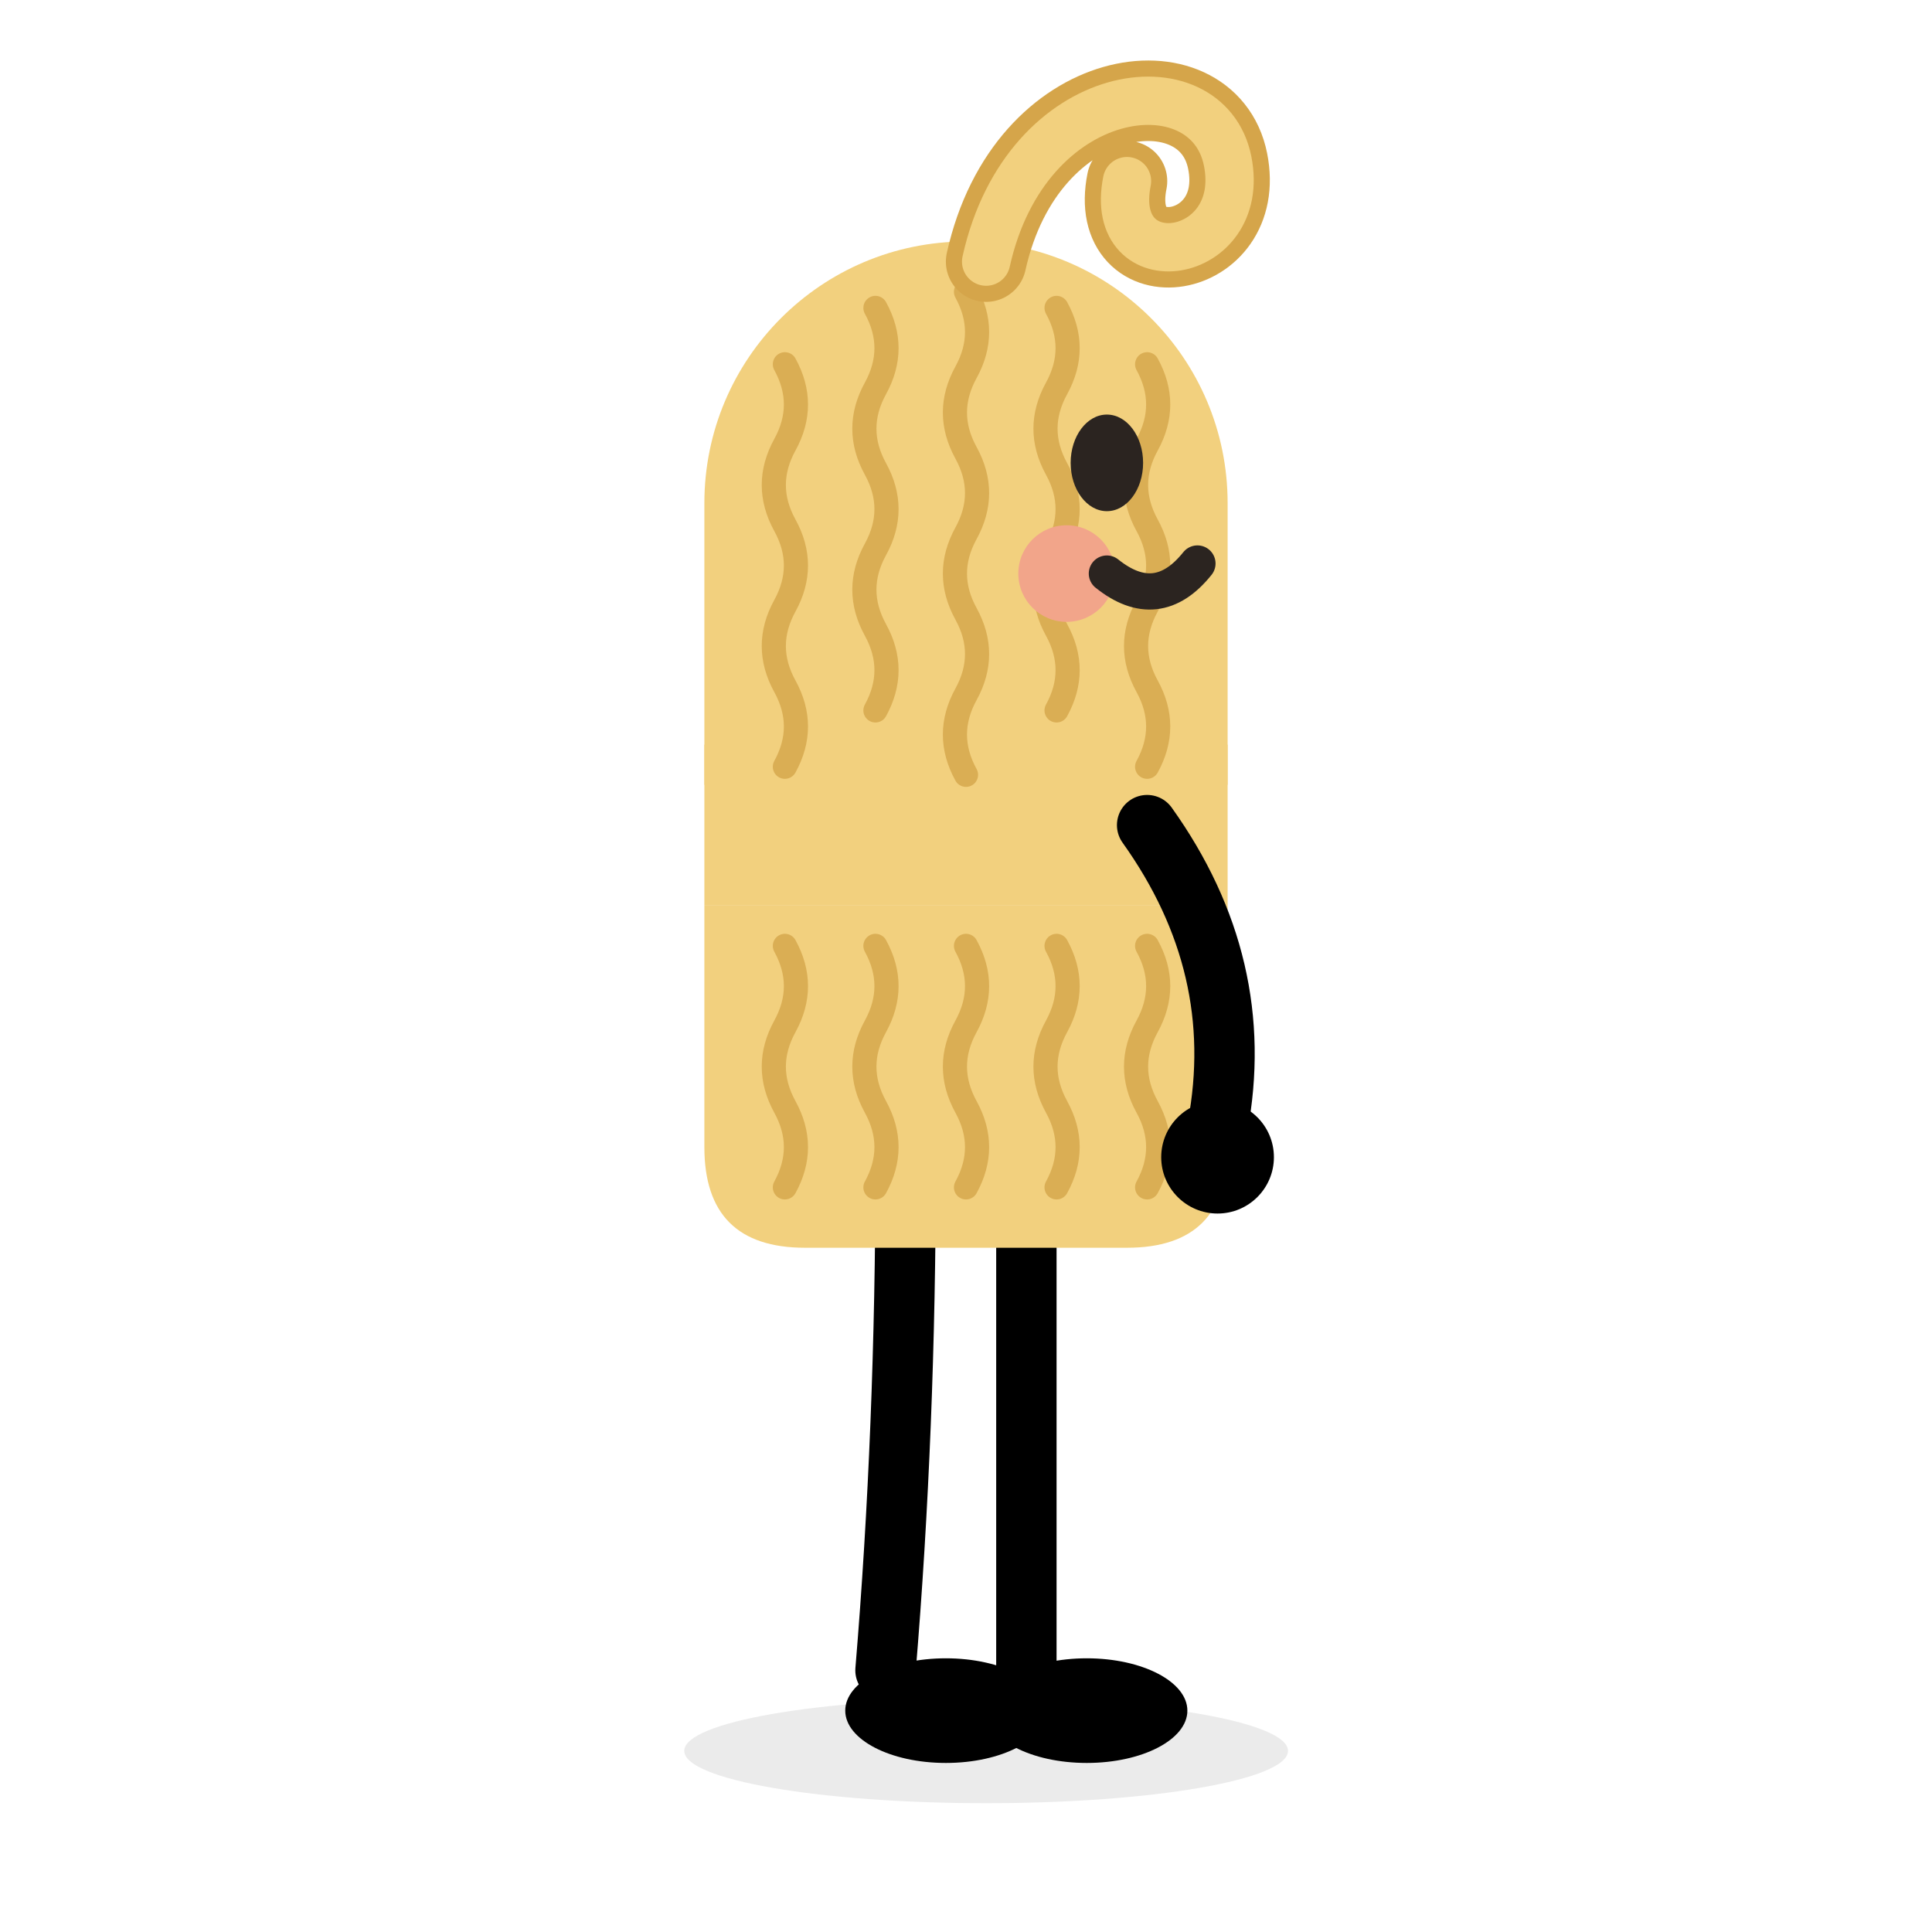
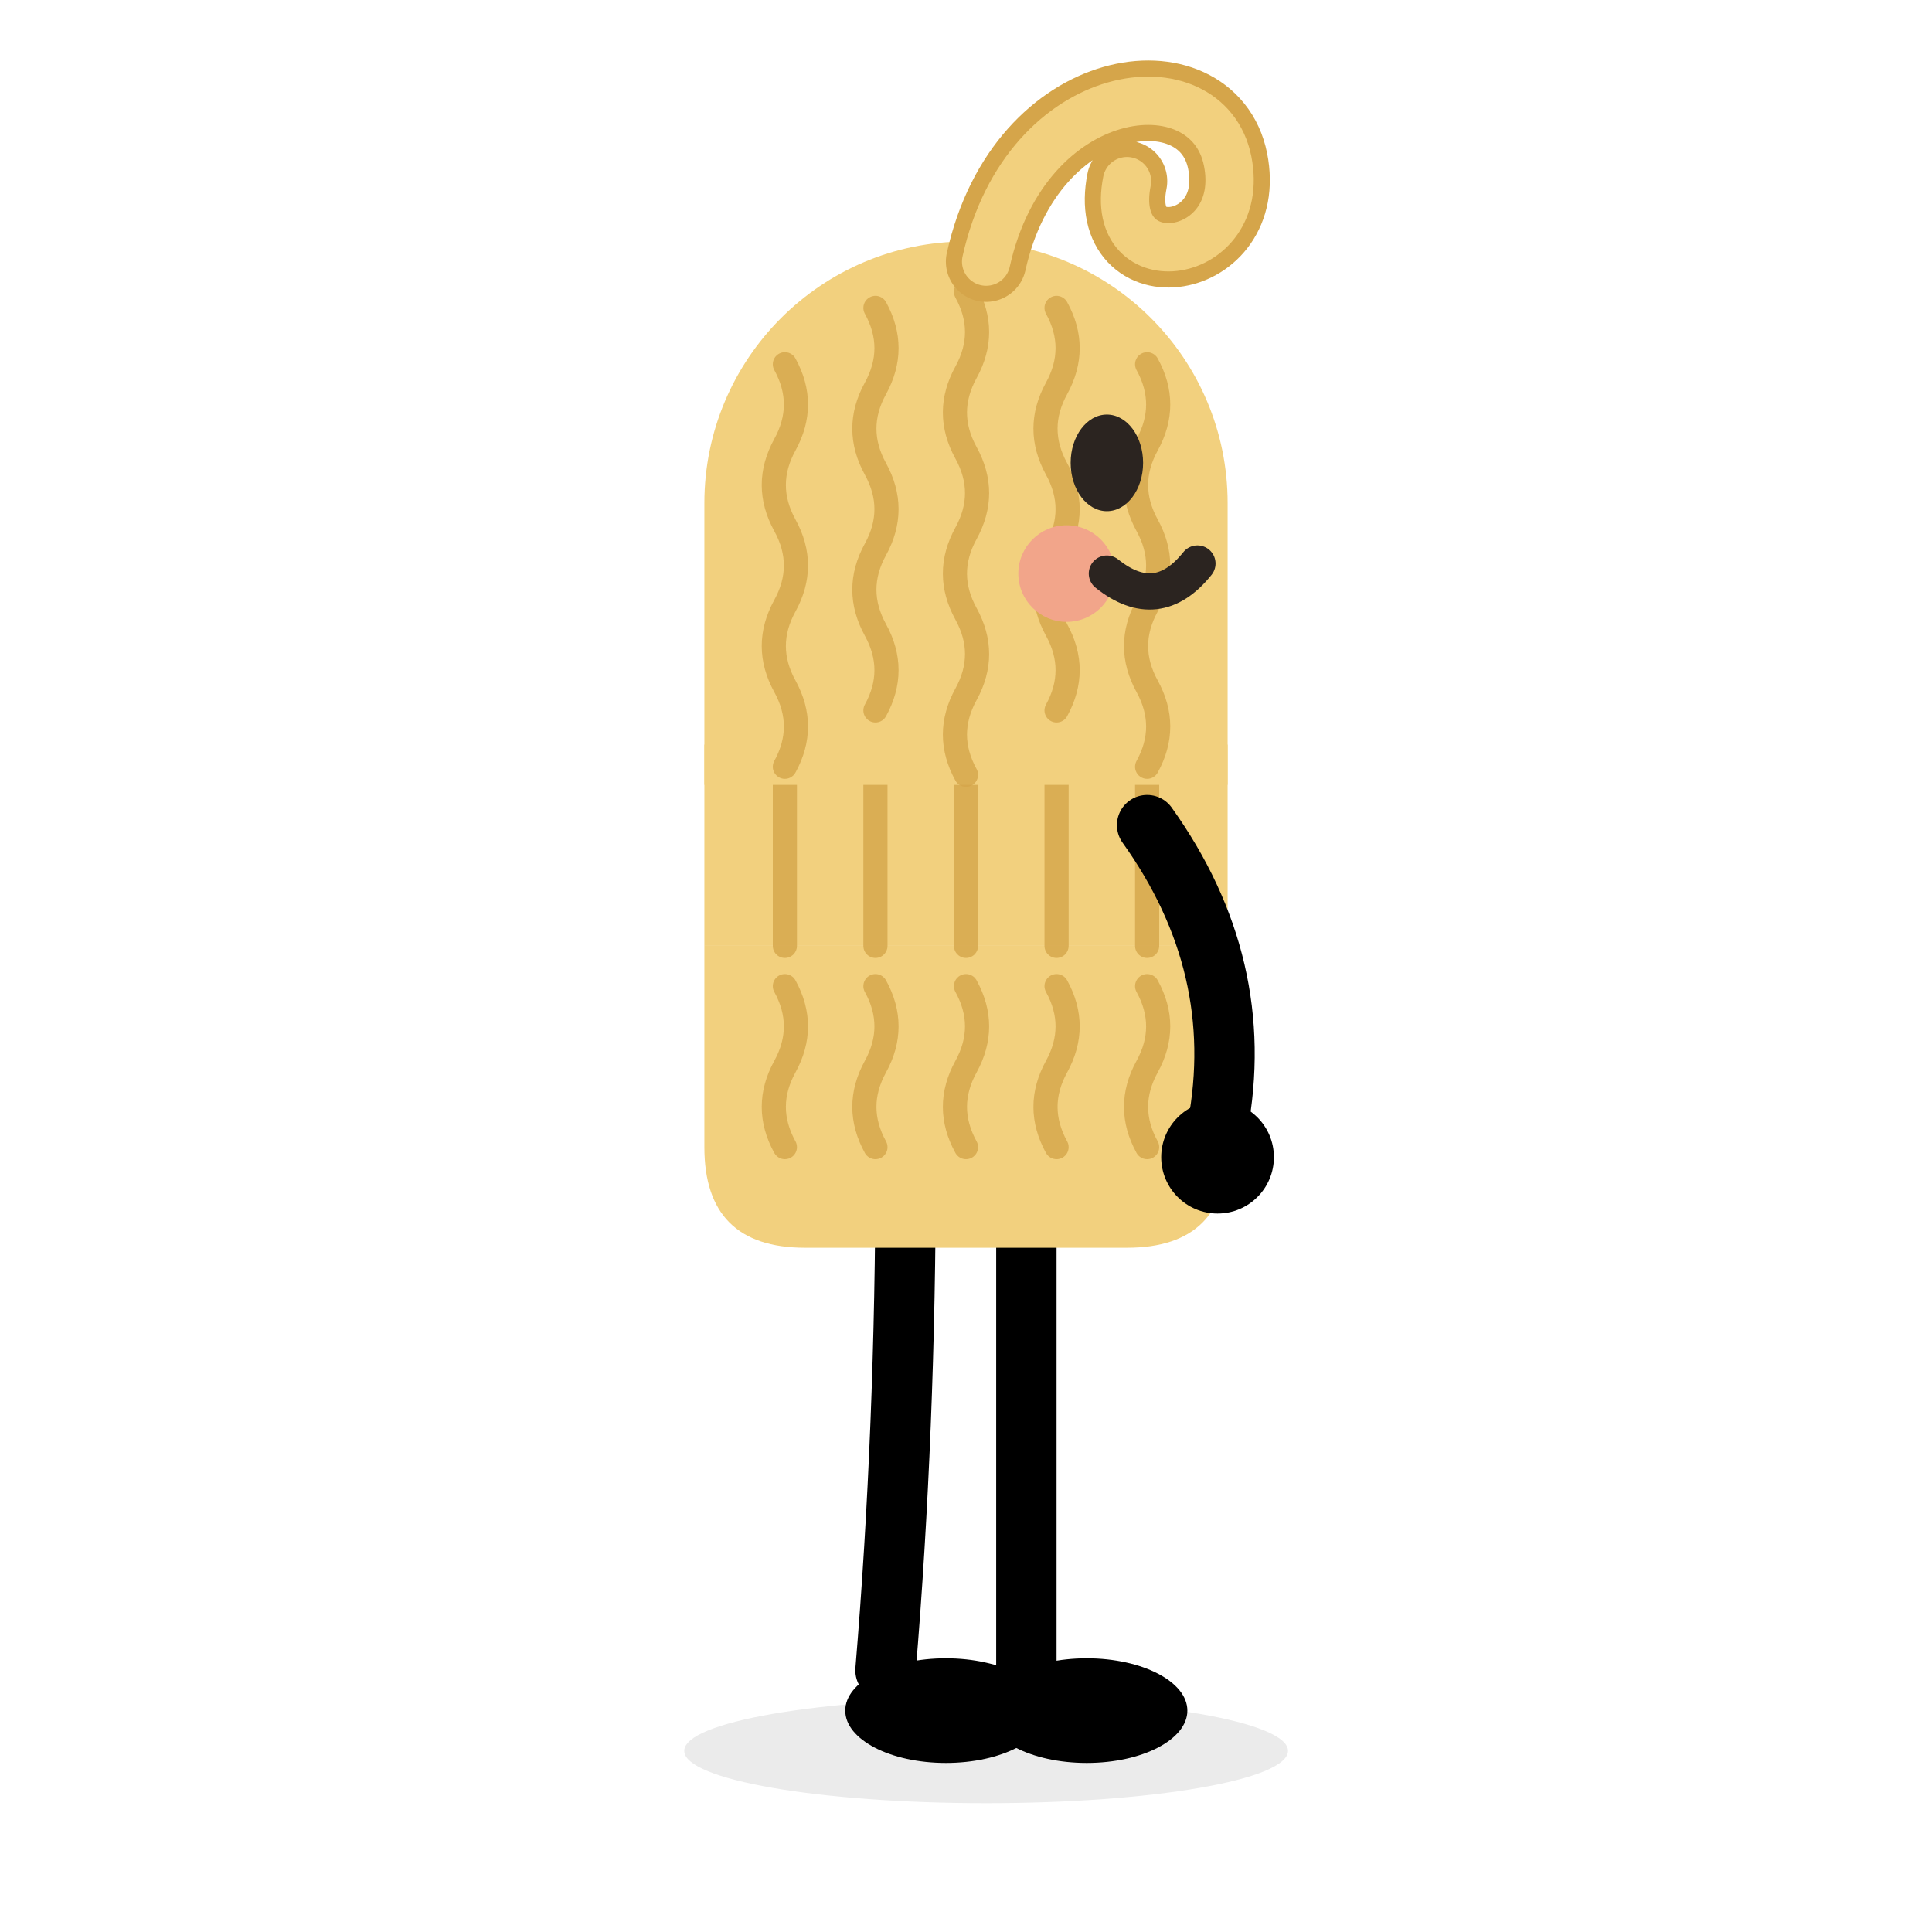
<svg xmlns="http://www.w3.org/2000/svg" data-character="spaghetti" width="96" height="96" viewBox="0 0 96 96" fill="none" stroke="currentColor" stroke-width="3" stroke-linecap="round" stroke-linejoin="round" data-figure="chin-tuck">
  <ellipse cx="49" cy="87" rx="15" ry="2.6" fill="currentColor" stroke="none" opacity="0.08" />
  <g data-part="legs">
    <path d="M45 58 Q45 71 44 83" />
    <path d="M51 58 Q51 71 51 83" />
    <ellipse cx="47" cy="85" rx="5" ry="2.6" fill="currentColor" stroke="none" />
    <ellipse cx="54" cy="85" rx="5" ry="2.6" fill="currentColor" stroke="none" />
  </g>
-   <path data-part="body" d="M35 45 L61 45 L61 57 Q61 62 56 62 L40 62 Q35 62 35 57 Z" fill="#F2D07E" stroke="none" />
-   <path d="M39 47.0 Q40.1 49.0 39 51.0 Q37.9 53.0 39 55.0 Q40.1 57.0 39 59.0" stroke="#D5A54A" stroke-width="1.2" opacity="0.8" />
-   <path d="M43.5 47.0 Q44.6 49.0 43.5 51.0 Q42.4 53.0 43.5 55.0 Q44.6 57.0 43.5 59.0" stroke="#D5A54A" stroke-width="1.2" opacity="0.8" />
-   <path d="M48 47.0 Q49.1 49.0 48 51.0 Q46.9 53.0 48 55.0 Q49.1 57.0 48 59.0" stroke="#D5A54A" stroke-width="1.2" opacity="0.8" />
-   <path d="M52.5 47.0 Q53.6 49.0 52.5 51.0 Q51.4 53.0 52.5 55.0 Q53.6 57.0 52.5 59.0" stroke="#D5A54A" stroke-width="1.2" opacity="0.8" />
-   <path d="M57 47.0 Q58.1 49.0 57 51.0 Q55.9 53.0 57 55.0 Q58.1 57.0 57 59.0" stroke="#D5A54A" stroke-width="1.2" opacity="0.8" />
-   <path data-part="neck" d="M35 37 L61 37 L61 45 L35 45 Z" fill="#F2D07E" stroke="none">
-     <animate attributeName="d" values="M35 37 L61 37 L61 45 L35 45 Z;M28 37 L54 37 L61 45 L35 45 Z;M28 37 L54 37 L61 45 L35 45 Z;M35 37 L61 37 L61 45 L35 45 Z" keyTimes="0;0.3;0.7;1" calcMode="spline" keySplines="0.45 0 0.55 1;0 0 1 1;0.45 0 0.55 1" dur="2.4s" repeatCount="indefinite" />
+   <path data-part="body" d="M35 47 L61 47 L61 57 Q61 62 56 62 L40 62 Q35 62 35 57 Z" fill="#F2D07E" stroke="none" />
+   <path d="M39 49.0 Q40.1 51.0 39 53.0 Q37.9 55.0 39 57.0" stroke="#D5A54A" stroke-width="1.2" opacity="0.8" />
+   <path d="M43.5 49.0 Q44.6 51.0 43.5 53.0 Q42.4 55.0 43.5 57.0" stroke="#D5A54A" stroke-width="1.2" opacity="0.8" />
+   <path d="M48 49.0 Q49.1 51.0 48 53.0 Q46.9 55.0 48 57.0" stroke="#D5A54A" stroke-width="1.2" opacity="0.8" />
+   <path d="M52.5 49.0 Q53.6 51.0 52.5 53.0 Q51.4 55.0 52.5 57.0" stroke="#D5A54A" stroke-width="1.2" opacity="0.8" />
+   <path d="M57 49.0 Q58.1 51.0 57 53.0 Q55.9 55.0 57 57.0" stroke="#D5A54A" stroke-width="1.2" opacity="0.8" />
+   <path data-part="neck" d="M35 37 C35 42 35 42 35 47 L61 47 C61 42 61 42 61 37 Z" fill="#F2D07E" stroke="none">
+     <animate attributeName="d" values="M35 37 C35 42 35 42 35 47 L61 47 C61 42 61 42 61 37 Z;M28 37 C28 42 35 42 35 47 L61 47 C61 42 54 42 54 37 Z;M28 37 C28 42 35 42 35 47 L61 47 C61 42 54 42 54 37 Z;M35 37 C35 42 35 42 35 47 L61 47 C61 42 61 42 61 37 Z" keyTimes="0;0.3;0.7;1" calcMode="spline" keySplines="0.45 0 0.55 1;0 0 1 1;0.45 0 0.55 1" dur="2.4s" repeatCount="indefinite" />
+   </path>
+   <path d="M39 37 C39 42 39 42 39 47" stroke="#D5A54A" stroke-width="1.2" opacity="0.8">
+     <animate attributeName="d" values="M39 37 C39 42 39 42 39 47;M32 37 C32 42 39 42 39 47;M32 37 C32 42 39 42 39 47;M39 37 C39 42 39 42 39 47" keyTimes="0;0.3;0.7;1" calcMode="spline" keySplines="0.45 0 0.55 1;0 0 1 1;0.45 0 0.55 1" dur="2.4s" repeatCount="indefinite" />
+   </path>
+   <path d="M43.5 37 C43.5 42 43.5 42 43.5 47" stroke="#D5A54A" stroke-width="1.2" opacity="0.8">
+     <animate attributeName="d" values="M43.5 37 C43.5 42 43.5 42 43.5 47;M36.5 37 C36.5 42 43.5 42 43.5 47;M36.5 37 C36.5 42 43.5 42 43.5 47;M43.5 37 C43.5 42 43.5 42 43.5 47" keyTimes="0;0.3;0.7;1" calcMode="spline" keySplines="0.45 0 0.55 1;0 0 1 1;0.45 0 0.55 1" dur="2.4s" repeatCount="indefinite" />
+   </path>
+   <path d="M48 37 C48 42 48 42 48 47" stroke="#D5A54A" stroke-width="1.2" opacity="0.8">
+     <animate attributeName="d" values="M48 37 C48 42 48 42 48 47;M41 37 C41 42 48 42 48 47;M41 37 C41 42 48 42 48 47;M48 37 C48 42 48 42 48 47" keyTimes="0;0.3;0.7;1" calcMode="spline" keySplines="0.45 0 0.55 1;0 0 1 1;0.45 0 0.55 1" dur="2.4s" repeatCount="indefinite" />
+   </path>
+   <path d="M52.5 37 C52.5 42 52.5 42 52.5 47" stroke="#D5A54A" stroke-width="1.2" opacity="0.8">
+     <animate attributeName="d" values="M52.5 37 C52.5 42 52.5 42 52.5 47;M45.5 37 C45.5 42 52.5 42 52.5 47;M45.5 37 C45.5 42 52.5 42 52.5 47;M52.5 37 C52.5 42 52.5 42 52.5 47" keyTimes="0;0.3;0.7;1" calcMode="spline" keySplines="0.45 0 0.55 1;0 0 1 1;0.45 0 0.55 1" dur="2.4s" repeatCount="indefinite" />
+   </path>
+   <path d="M57 37 C57 42 57 42 57 47" stroke="#D5A54A" stroke-width="1.2" opacity="0.8">
+     <animate attributeName="d" values="M57 37 C57 42 57 42 57 47;M50 37 C50 42 57 42 57 47;M50 37 C50 42 57 42 57 47;M57 37 C57 42 57 42 57 47" keyTimes="0;0.3;0.7;1" calcMode="spline" keySplines="0.45 0 0.55 1;0 0 1 1;0.45 0 0.55 1" dur="2.4s" repeatCount="indefinite" />
  </path>
  <path d="M57 41 Q62 48 60.5 56" />
  <circle cx="60.5" cy="57.5" r="2.8" fill="currentColor" stroke="none" />
  <g data-part="head">
    <animateTransform attributeName="transform" type="translate" values="0 0;-7 0;-7 0;0 0" keyTimes="0;0.3;0.7;1" calcMode="spline" keySplines="0.45 0 0.55 1;0 0 1 1;0.45 0 0.55 1" dur="2.4s" repeatCount="indefinite" />
    <path d="M35 25 A13 13 0 0 1 61 25 L61 39 L35 39 Z" fill="#F2D07E" stroke="none" />
    <path d="M39 18.1 Q40.1 20.1 39 22.1 Q37.9 24.1 39 26.1 Q40.1 28.1 39 30.1 Q37.9 32.1 39 34.1 Q40.1 36.1 39 38.1" stroke="#D5A54A" stroke-width="1.2" opacity="0.8" />
    <path d="M43.5 15.3 Q44.6 17.3 43.5 19.3 Q42.4 21.3 43.5 23.3 Q44.6 25.3 43.5 27.3 Q42.4 29.3 43.5 31.3 Q44.6 33.3 43.5 35.3" stroke="#D5A54A" stroke-width="1.2" opacity="0.8" />
    <path d="M48 14.5 Q49.1 16.5 48 18.5 Q46.9 20.5 48 22.5 Q49.1 24.5 48 26.5 Q46.9 28.5 48 30.5 Q49.1 32.5 48 34.5 Q46.9 36.5 48 38.5" stroke="#D5A54A" stroke-width="1.2" opacity="0.8" />
    <path d="M52.5 15.3 Q53.6 17.3 52.5 19.3 Q51.4 21.3 52.5 23.3 Q53.6 25.3 52.5 27.3 Q51.4 29.3 52.5 31.3 Q53.6 33.3 52.5 35.3" stroke="#D5A54A" stroke-width="1.2" opacity="0.8" />
    <path d="M57 18.1 Q58.1 20.1 57 22.1 Q55.9 24.1 57 26.1 Q58.1 28.1 57 30.1 Q55.9 32.1 57 34.1 Q58.1 36.1 57 38.1" stroke="#D5A54A" stroke-width="1.2" opacity="0.8" />
    <path d="M49 13 C51 4 60 3 61 8 C62 13 55 14 56 9" stroke="#D5A54A" stroke-width="4" />
    <path d="M49 13 C51 4 60 3 61 8 C62 13 55 14 56 9" stroke="#F2D07E" stroke-width="2.4" />
    <g data-part="face" transform="translate(0 -4)">
      <circle cx="53" cy="32.5" r="2.4" fill="#F2A58A" stroke="none" />
      <ellipse cx="55" cy="27" rx="1.8" ry="2.4" fill="#2B2420" stroke="none" />
      <path d="M55 32.5 Q57.5 34.5 59.5 32" stroke="#2B2420" stroke-width="1.8" />
      <path d="M52 39.5 Q55 41 57.5 39" stroke="#A9502F" stroke-width="1.6" opacity="0">
        <animate attributeName="opacity" values="0;1;1;0" keyTimes="0;0.3;0.7;1" dur="2.4s" repeatCount="indefinite" />
      </path>
    </g>
  </g>
  <path data-part="cue" d="M79 27 L68 27 M72 23 L68 27 L72 31" stroke="#C4623F" stroke-width="2.4" opacity="0">
    <animate attributeName="opacity" values="0;1;1;0;0" keyTimes="0;0.15;0.65;0.8;1" dur="2.4s" repeatCount="indefinite" />
    <animateTransform attributeName="transform" type="translate" values="0 0;-4 0;-4 0" keyTimes="0;0.3;1" dur="2.4s" repeatCount="indefinite" />
  </path>
</svg>
